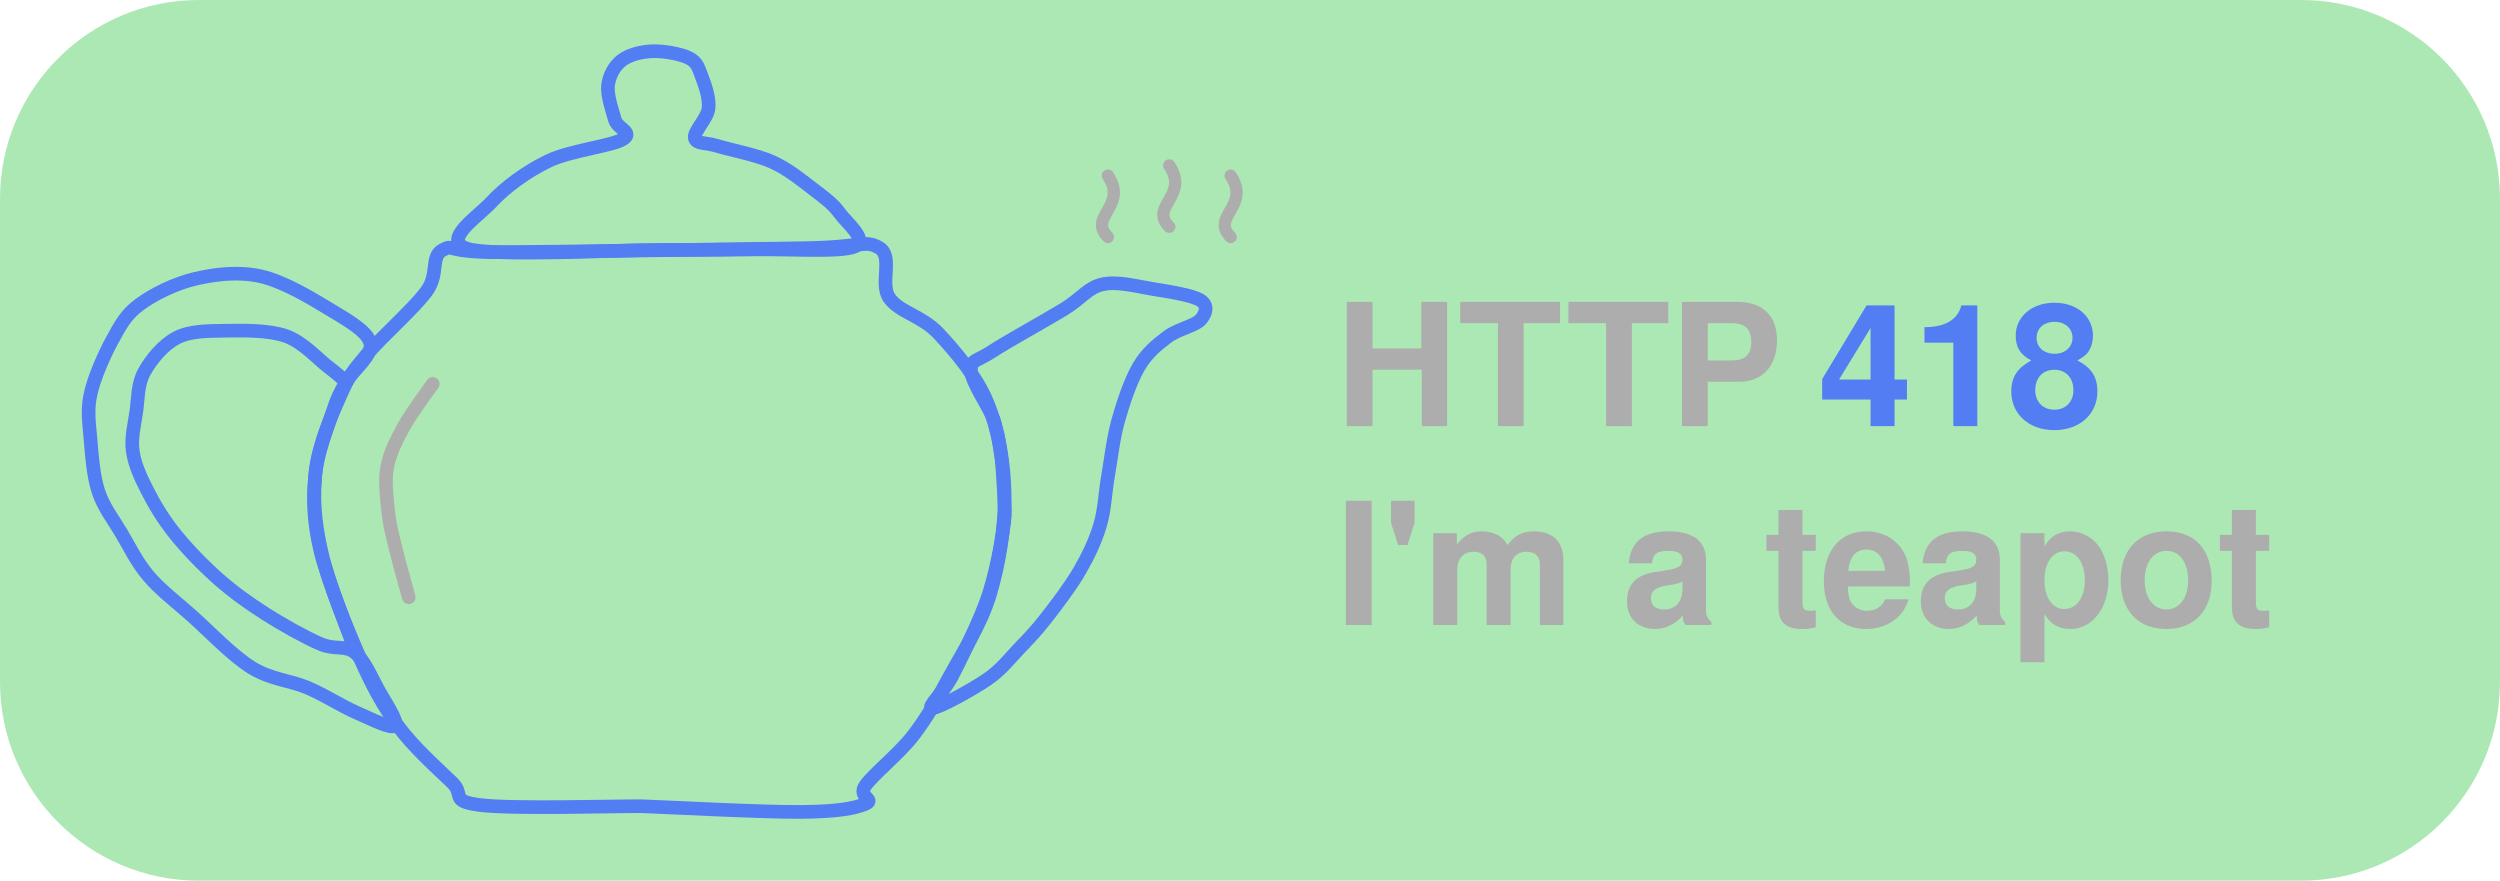
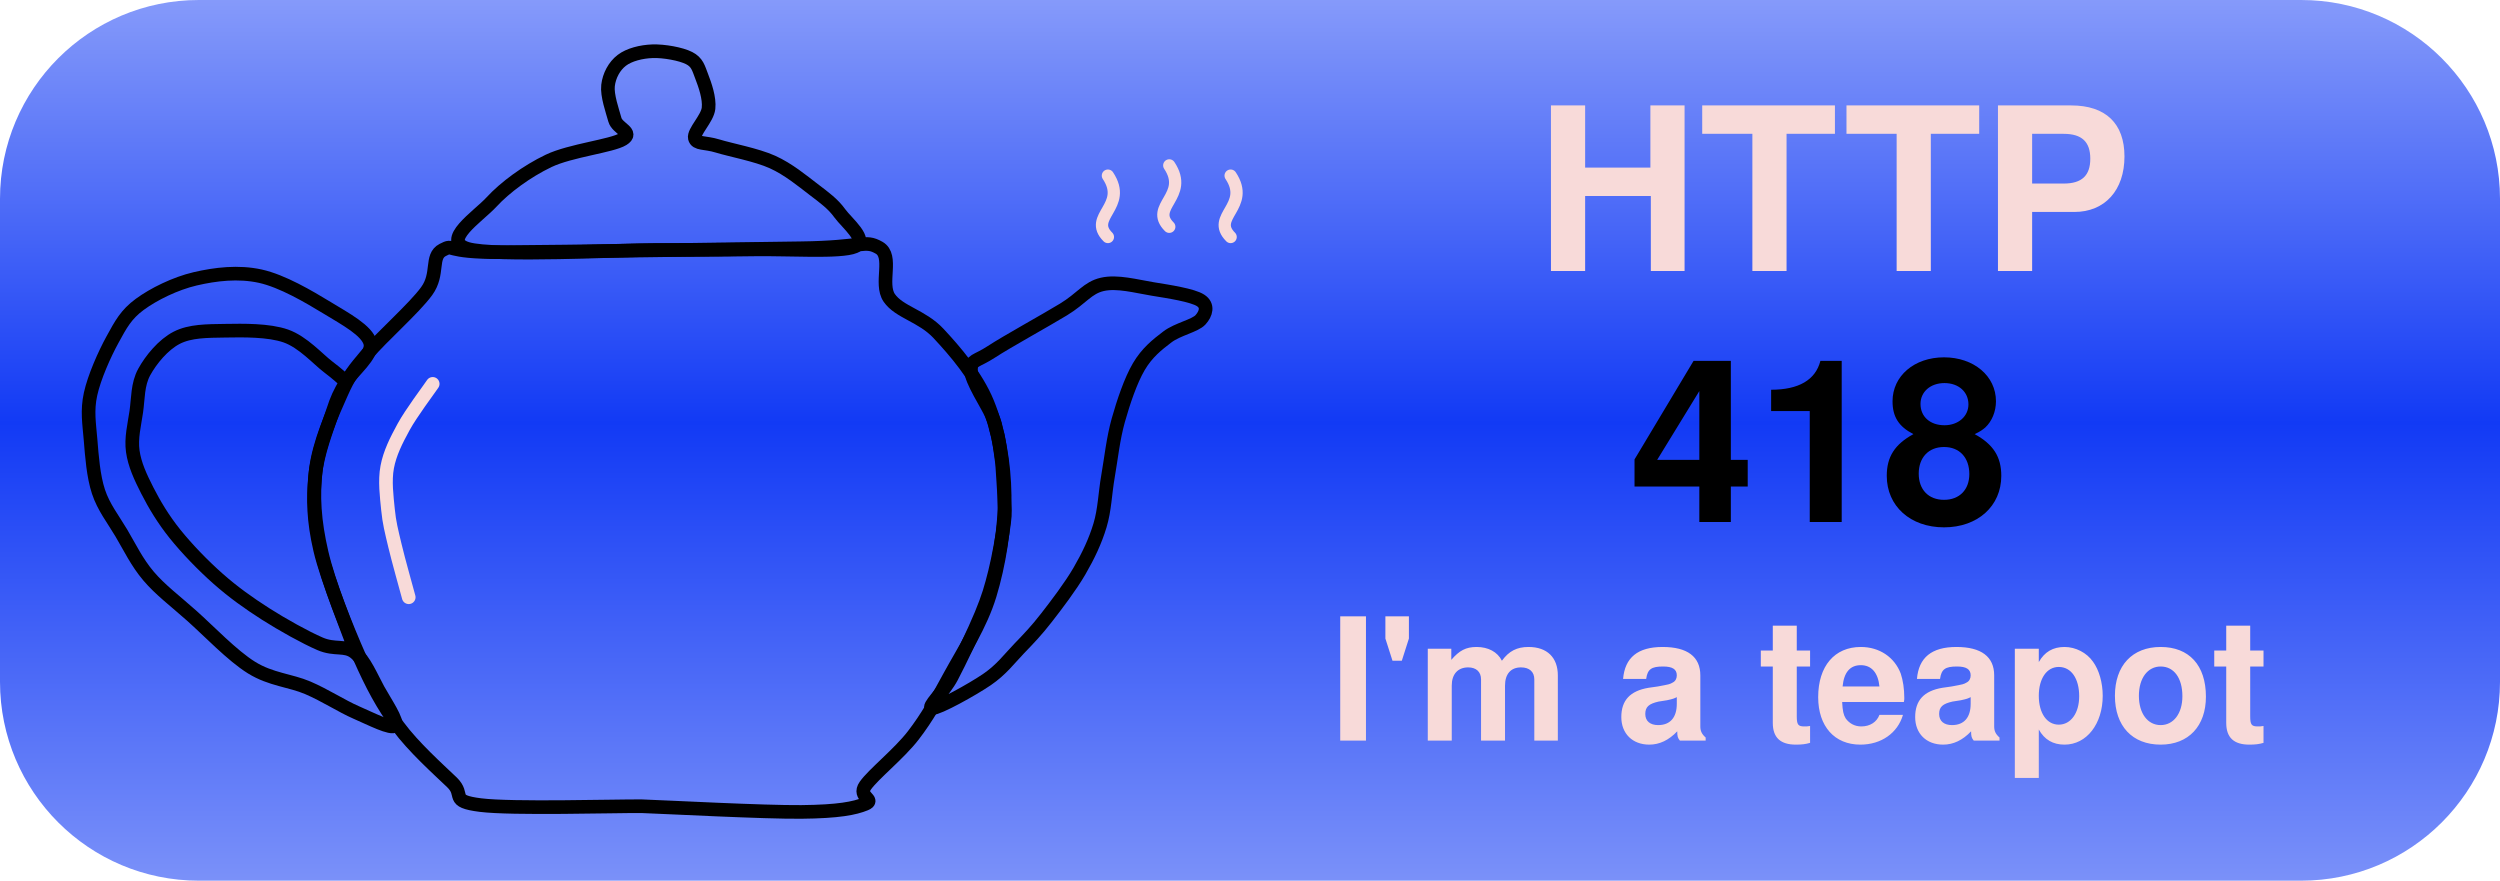
- <svg xmlns="http://www.w3.org/2000/svg" version="1.1" width="88" height="31" viewBox="0 0 88 31" id="svg17">
-   <defs id="defs17" />
-   <rect x="0" y="0" width="88" height="31" fill="#e5e5e5" rx="7" id="rect1" style="fill:#ace8b4;fill-opacity:1" />
+ <svg xmlns="http://www.w3.org/2000/svg" xmlns:xlink="http://www.w3.org/1999/xlink" version="1.1" width="88" height="31" viewBox="0 0 88 31" id="svg17">
+   <defs id="defs17">
+     <linearGradient id="linearGradient2">
+       <stop style="stop-color:#ffffff;stop-opacity:1;" offset="0.091" id="stop2" />
+       <stop style="stop-color:#123af5;stop-opacity:1;" offset="0.507" id="stop9" />
+       <stop style="stop-color:#ffffff;stop-opacity:1;" offset="0.855" id="stop3" />
+     </linearGradient>
+     <linearGradient xlink:href="#linearGradient2" id="linearGradient3" x1="44" y1="59.5" x2="44" y2="-28.5" gradientUnits="userSpaceOnUse" />
+   </defs>
+   <rect x="0" y="0" width="88" height="31" fill="#e5e5e5" rx="7" id="rect1" style="fill:url(#linearGradient3);fill-opacity:1" />
  <g transform="matrix(0.06,0,0,0.06,2.51833,1.2022)" id="g15">
-     <g transform="matrix(6,0,0,6,500,65)" id="g4">
-       <g fill="none" stroke="#adadad" stroke-width="1.2" stroke-linecap="round" stroke-linejoin="round" id="g3">
-         <path d="M 18,9 C 16,7 20,6 18,3" id="path1" />
-         <path d="M 24,8 C 22,6 26,5 24,2" id="path2" />
-         <path d="M 30,9 C 28,7 32,6 30,3" id="path3" />
+     <g transform="matrix(6,0,0,6,500,65)" id="g4" style="stroke:#f8dad9;stroke-opacity:1">
+       <g fill="none" stroke="#adadad" stroke-width="1.2" stroke-linecap="round" stroke-linejoin="round" id="g3" style="stroke:#f8dad9;stroke-opacity:1">
+         <path d="M 18,9 C 16,7 20,6 18,3" id="path1" style="stroke:#f8dad9;stroke-opacity:1" />
+         <path d="M 24,8 C 22,6 26,5 24,2" id="path2" style="stroke:#f8dad9;stroke-opacity:1" />
+         <path d="M 30,9 C 28,7 32,6 30,3" id="path3" style="stroke:#f8dad9;stroke-opacity:1" />
      </g>
    </g>
-     <g stroke-linecap="round" id="g6">
-       <g transform="translate(334.3378,452.9448)" id="g5">
-         <path d="m 0,0 c -15.75,-0.11 -75.94,1.68 -94.48,-0.67 -18.54,-2.35 -8.71,-5.7 -16.75,-13.4 -8.05,-7.71 -22.45,-20.55 -31.5,-32.84 -9.04,-12.28 -15.3,-23.9 -22.78,-40.87 -7.48,-16.98 -17.87,-42.66 -22.11,-60.98 -4.25,-18.31 -5.25,-33.39 -3.35,-48.91 1.89,-15.53 9.71,-32.95 14.74,-44.23 5.02,-11.28 7.03,-13.4 15.41,-23.45 8.38,-10.05 27.47,-26.7 34.84,-36.86 7.37,-10.16 2.06,-20.32 9.39,-24.12 7.33,-3.81 -0.44,1.47 34.59,1.3 35.04,-0.17 138.71,-1.87 175.61,-2.31 36.89,-0.44 37.13,-5.19 45.77,-0.33 8.63,4.86 0.22,21.11 6.03,29.48 5.81,8.38 19.21,10.5 28.81,20.77 9.61,10.28 22.34,25.02 28.82,40.88 6.47,15.86 9.82,35.51 10.05,54.28 0.22,18.76 -3.35,40.65 -8.71,58.29 -5.36,17.65 -15.97,33.84 -23.46,47.58 -7.48,13.74 -13.18,24.12 -21.44,34.84 -8.26,10.73 -23.45,22.79 -28.14,29.49 -4.69,6.7 6.25,8.15 0,10.72 C 125.08,1.23 115.7,3.13 93.81,3.35 71.92,3.57 15.64,0.56 0,0 m 0,0 c -15.75,-0.11 -75.94,1.68 -94.48,-0.67 -18.54,-2.35 -8.71,-5.7 -16.75,-13.4 -8.05,-7.71 -22.45,-20.55 -31.5,-32.84 -9.04,-12.28 -15.3,-23.9 -22.78,-40.87 -7.48,-16.98 -17.87,-42.66 -22.11,-60.98 -4.25,-18.31 -5.25,-33.39 -3.35,-48.91 1.89,-15.53 9.71,-32.95 14.74,-44.23 5.02,-11.28 7.03,-13.4 15.41,-23.45 8.38,-10.05 27.47,-26.7 34.84,-36.86 7.37,-10.16 2.06,-20.32 9.39,-24.12 7.33,-3.81 -0.44,1.47 34.59,1.3 35.04,-0.17 138.71,-1.87 175.61,-2.31 36.89,-0.44 37.13,-5.19 45.77,-0.33 8.63,4.86 0.22,21.11 6.03,29.48 5.81,8.38 19.21,10.5 28.81,20.77 9.61,10.28 22.34,25.02 28.82,40.88 6.47,15.86 9.82,35.51 10.05,54.28 0.22,18.76 -3.35,40.65 -8.71,58.29 -5.36,17.65 -15.97,33.84 -23.46,47.58 -7.48,13.74 -13.18,24.12 -21.44,34.84 -8.26,10.73 -23.45,22.79 -28.14,29.49 -4.69,6.7 6.25,8.15 0,10.72 C 125.08,1.23 115.7,3.13 93.81,3.35 71.92,3.57 15.64,0.56 0,0" stroke="#527df3" stroke-width="8" fill="none" id="path4" />
+     <g stroke-linecap="round" id="g6" style="stroke:#000000;stroke-opacity:1">
+       <g transform="translate(334.3378,452.9448)" id="g5" style="stroke:#000000;stroke-opacity:1">
+         <path d="m 0,0 c -15.75,-0.11 -75.94,1.68 -94.48,-0.67 -18.54,-2.35 -8.71,-5.7 -16.75,-13.4 -8.05,-7.71 -22.45,-20.55 -31.5,-32.84 -9.04,-12.28 -15.3,-23.9 -22.78,-40.87 -7.48,-16.98 -17.87,-42.66 -22.11,-60.98 -4.25,-18.31 -5.25,-33.39 -3.35,-48.91 1.89,-15.53 9.71,-32.95 14.74,-44.23 5.02,-11.28 7.03,-13.4 15.41,-23.45 8.38,-10.05 27.47,-26.7 34.84,-36.86 7.37,-10.16 2.06,-20.32 9.39,-24.12 7.33,-3.81 -0.44,1.47 34.59,1.3 35.04,-0.17 138.71,-1.87 175.61,-2.31 36.89,-0.44 37.13,-5.19 45.77,-0.33 8.63,4.86 0.22,21.11 6.03,29.48 5.81,8.38 19.21,10.5 28.81,20.77 9.61,10.28 22.34,25.02 28.82,40.88 6.47,15.86 9.82,35.51 10.05,54.28 0.22,18.76 -3.35,40.65 -8.71,58.29 -5.36,17.65 -15.97,33.84 -23.46,47.58 -7.48,13.74 -13.18,24.12 -21.44,34.84 -8.26,10.73 -23.45,22.79 -28.14,29.49 -4.69,6.7 6.25,8.15 0,10.72 C 125.08,1.23 115.7,3.13 93.81,3.35 71.92,3.57 15.64,0.56 0,0 m 0,0 c -15.75,-0.11 -75.94,1.68 -94.48,-0.67 -18.54,-2.35 -8.71,-5.7 -16.75,-13.4 -8.05,-7.71 -22.45,-20.55 -31.5,-32.84 -9.04,-12.28 -15.3,-23.9 -22.78,-40.87 -7.48,-16.98 -17.87,-42.66 -22.11,-60.98 -4.25,-18.31 -5.25,-33.39 -3.35,-48.91 1.89,-15.53 9.71,-32.95 14.74,-44.23 5.02,-11.28 7.03,-13.4 15.41,-23.45 8.38,-10.05 27.47,-26.7 34.84,-36.86 7.37,-10.16 2.06,-20.32 9.39,-24.12 7.33,-3.81 -0.44,1.47 34.59,1.3 35.04,-0.17 138.71,-1.87 175.61,-2.31 36.89,-0.44 37.13,-5.19 45.77,-0.33 8.63,4.86 0.22,21.11 6.03,29.48 5.81,8.38 19.21,10.5 28.81,20.77 9.61,10.28 22.34,25.02 28.82,40.88 6.47,15.86 9.82,35.51 10.05,54.28 0.22,18.76 -3.35,40.65 -8.71,58.29 -5.36,17.65 -15.97,33.84 -23.46,47.58 -7.48,13.74 -13.18,24.12 -21.44,34.84 -8.26,10.73 -23.45,22.79 -28.14,29.49 -4.69,6.7 6.25,8.15 0,10.72 C 125.08,1.23 115.7,3.13 93.81,3.35 71.92,3.57 15.64,0.56 0,0" stroke="#527df3" stroke-width="8" fill="none" id="path4" style="stroke:#000000;stroke-opacity:1" />
      </g>
    </g>
-     <g stroke-linecap="round" id="g8">
-       <g transform="translate(341.5408,126.6136)" id="g7">
-         <path d="m 0,0 c -18.2,-0.11 -93.37,4.02 -109.22,-0.67 -15.86,-4.69 6.14,-18.87 14.07,-27.47 7.93,-8.6 20.66,-17.98 33.5,-24.13 12.85,-6.14 37.08,-8.71 43.56,-12.73 6.48,-4.02 -3.24,-6.14 -4.69,-11.39 -1.45,-5.25 -4.69,-14.29 -4.02,-20.1 0.67,-5.81 3.68,-11.39 8.04,-14.74 4.35,-3.35 11.5,-5.14 18.09,-5.36 6.59,-0.23 16.64,1.56 21.44,4.02 4.8,2.45 5.47,5.8 7.37,10.72 1.9,4.91 4.69,12.73 4.02,18.76 -0.67,6.03 -8.93,13.74 -8.04,17.42 0.9,3.69 5.81,2.35 13.4,4.69 7.6,2.35 22.79,5.14 32.17,9.38 9.38,4.25 17.53,11.06 24.12,16.09 6.59,5.02 11.39,8.48 15.41,14.07 4.02,5.58 17.06,15.91 8.71,19.43 -8.34,3.52 -39.15,1.35 -58.8,1.68 C 39.47,0.01 9.85,-0.05 0,0 m 0,0 c -18.2,-0.11 -93.37,4.02 -109.22,-0.67 -15.86,-4.69 6.14,-18.87 14.07,-27.47 7.93,-8.6 20.66,-17.98 33.5,-24.13 12.85,-6.14 37.08,-8.71 43.56,-12.73 6.48,-4.02 -3.24,-6.14 -4.69,-11.39 -1.45,-5.25 -4.69,-14.29 -4.02,-20.1 0.67,-5.81 3.68,-11.39 8.04,-14.74 4.35,-3.35 11.5,-5.14 18.09,-5.36 6.59,-0.23 16.64,1.56 21.44,4.02 4.8,2.45 5.47,5.8 7.37,10.72 1.9,4.91 4.69,12.73 4.02,18.76 -0.67,6.03 -8.93,13.74 -8.04,17.42 0.9,3.69 5.81,2.35 13.4,4.69 7.6,2.35 22.79,5.14 32.17,9.38 9.38,4.25 17.53,11.06 24.12,16.09 6.59,5.02 11.39,8.48 15.41,14.07 4.02,5.58 17.06,15.91 8.71,19.43 -8.34,3.52 -39.15,1.35 -58.8,1.68 C 39.47,0.01 9.85,-0.05 0,0" stroke="#527df3" stroke-width="8" fill="none" id="path6" />
+     <g stroke-linecap="round" id="g8" style="stroke:#000000;stroke-opacity:1">
+       <g transform="translate(341.5408,126.6136)" id="g7" style="stroke:#000000;stroke-opacity:1">
+         <path d="m 0,0 c -18.2,-0.11 -93.37,4.02 -109.22,-0.67 -15.86,-4.69 6.14,-18.87 14.07,-27.47 7.93,-8.6 20.66,-17.98 33.5,-24.13 12.85,-6.14 37.08,-8.71 43.56,-12.73 6.48,-4.02 -3.24,-6.14 -4.69,-11.39 -1.45,-5.25 -4.69,-14.29 -4.02,-20.1 0.67,-5.81 3.68,-11.39 8.04,-14.74 4.35,-3.35 11.5,-5.14 18.09,-5.36 6.59,-0.23 16.64,1.56 21.44,4.02 4.8,2.45 5.47,5.8 7.37,10.72 1.9,4.91 4.69,12.73 4.02,18.76 -0.67,6.03 -8.93,13.74 -8.04,17.42 0.9,3.69 5.81,2.35 13.4,4.69 7.6,2.35 22.79,5.14 32.17,9.38 9.38,4.25 17.53,11.06 24.12,16.09 6.59,5.02 11.39,8.48 15.41,14.07 4.02,5.58 17.06,15.91 8.71,19.43 -8.34,3.52 -39.15,1.35 -58.8,1.68 C 39.47,0.01 9.85,-0.05 0,0 m 0,0 c -18.2,-0.11 -93.37,4.02 -109.22,-0.67 -15.86,-4.69 6.14,-18.87 14.07,-27.47 7.93,-8.6 20.66,-17.98 33.5,-24.13 12.85,-6.14 37.08,-8.71 43.56,-12.73 6.48,-4.02 -3.24,-6.14 -4.69,-11.39 -1.45,-5.25 -4.69,-14.29 -4.02,-20.1 0.67,-5.81 3.68,-11.39 8.04,-14.74 4.35,-3.35 11.5,-5.14 18.09,-5.36 6.59,-0.23 16.64,1.56 21.44,4.02 4.8,2.45 5.47,5.8 7.37,10.72 1.9,4.91 4.69,12.73 4.02,18.76 -0.67,6.03 -8.93,13.74 -8.04,17.42 0.9,3.69 5.81,2.35 13.4,4.69 7.6,2.35 22.79,5.14 32.17,9.38 9.38,4.25 17.53,11.06 24.12,16.09 6.59,5.02 11.39,8.48 15.41,14.07 4.02,5.58 17.06,15.91 8.71,19.43 -8.34,3.52 -39.15,1.35 -58.8,1.68 C 39.47,0.01 9.85,-0.05 0,0" stroke="#527df3" stroke-width="8" fill="none" id="path6" style="stroke:#000000;stroke-opacity:1" />
      </g>
    </g>
-     <g stroke-linecap="round" id="g10">
-       <g transform="translate(545.9379,251.9857)" id="g9">
-         <path d="m 0,0 c -0.3,-2.13 -1.22,-9.45 -1.79,-12.79 -0.57,-3.34 -0.88,-4.56 -1.62,-7.23 -0.74,-2.67 -0.34,-2.96 -2.82,-8.78 -2.48,-5.82 -12.06,-19.99 -12.06,-26.14 0,-6.14 3.02,-4.8 12.06,-10.72 9.05,-5.92 31.38,-18.2 42.22,-24.79 10.83,-6.59 14.07,-12.73 22.78,-14.74 8.71,-2.01 19.88,1.11 29.48,2.68 9.61,1.56 23.46,3.68 28.15,6.7 4.69,3.01 3.24,7.82 0,11.39 -3.24,3.57 -13.4,5.47 -19.43,10.05 -6.04,4.58 -11.95,9.27 -16.76,17.42 -4.8,8.16 -9.04,20.78 -12.06,31.5 -3.01,10.72 -4.24,22.56 -6.03,32.83 -1.79,10.28 -1.9,19.55 -4.69,28.82 -2.79,9.26 -6.81,17.75 -12.06,26.8 -5.25,9.04 -13.52,19.88 -19.43,27.47 -5.91,7.6 -10.23,12.06 -16.04,18.09 -5.8,6.04 -10.31,12.29 -18.81,18.1 -8.49,5.8 -28.72,17.01 -32.16,16.75 -3.45,-0.26 6.68,-9.14 11.49,-18.3 4.8,-9.16 13.09,-26.41 17.32,-36.65 C -8.03,78.22 -6.45,72.6 -4.22,63.67 -1.98,54.73 0.23,41.93 1.14,34.85 2.06,27.78 1.47,27.02 1.28,21.21 1.09,15.41 0.21,3.54 0,0 m 0,0 c -0.3,-2.13 -1.22,-9.45 -1.79,-12.79 -0.57,-3.34 -0.88,-4.56 -1.62,-7.23 -0.74,-2.67 -0.34,-2.96 -2.82,-8.78 -2.48,-5.82 -12.06,-19.99 -12.06,-26.14 0,-6.14 3.02,-4.8 12.06,-10.72 9.05,-5.92 31.38,-18.2 42.22,-24.79 10.83,-6.59 14.07,-12.73 22.78,-14.74 8.71,-2.01 19.88,1.11 29.48,2.68 9.61,1.56 23.46,3.68 28.15,6.7 4.69,3.01 3.24,7.82 0,11.39 -3.24,3.57 -13.4,5.47 -19.43,10.05 -6.04,4.58 -11.95,9.27 -16.76,17.42 -4.8,8.16 -9.04,20.78 -12.06,31.5 -3.01,10.72 -4.24,22.56 -6.03,32.83 -1.79,10.28 -1.9,19.55 -4.69,28.82 -2.79,9.26 -6.81,17.75 -12.06,26.8 -5.25,9.04 -13.52,19.88 -19.43,27.47 -5.91,7.6 -10.23,12.06 -16.04,18.09 -5.8,6.04 -10.31,12.29 -18.81,18.1 -8.49,5.8 -28.72,17.01 -32.16,16.75 -3.45,-0.26 6.68,-9.14 11.49,-18.3 4.8,-9.16 13.09,-26.41 17.32,-36.65 C -8.03,78.22 -6.45,72.6 -4.22,63.67 -1.98,54.73 0.23,41.93 1.14,34.85 2.06,27.78 1.47,27.02 1.28,21.21 1.09,15.41 0.21,3.54 0,0" stroke="#527df3" stroke-width="8" fill="none" id="path8" />
+     <g stroke-linecap="round" id="g10" style="stroke:#000000;stroke-opacity:1">
+       <g transform="translate(545.9379,251.9857)" id="g9" style="stroke:#000000;stroke-opacity:1">
+         <path d="m 0,0 c -0.3,-2.13 -1.22,-9.45 -1.79,-12.79 -0.57,-3.34 -0.88,-4.56 -1.62,-7.23 -0.74,-2.67 -0.34,-2.96 -2.82,-8.78 -2.48,-5.82 -12.06,-19.99 -12.06,-26.14 0,-6.14 3.02,-4.8 12.06,-10.72 9.05,-5.92 31.38,-18.2 42.22,-24.79 10.83,-6.59 14.07,-12.73 22.78,-14.74 8.71,-2.01 19.88,1.11 29.48,2.68 9.61,1.56 23.46,3.68 28.15,6.7 4.69,3.01 3.24,7.82 0,11.39 -3.24,3.57 -13.4,5.47 -19.43,10.05 -6.04,4.58 -11.95,9.27 -16.76,17.42 -4.8,8.16 -9.04,20.78 -12.06,31.5 -3.01,10.72 -4.24,22.56 -6.03,32.83 -1.79,10.28 -1.9,19.55 -4.69,28.82 -2.79,9.26 -6.81,17.75 -12.06,26.8 -5.25,9.04 -13.52,19.88 -19.43,27.47 -5.91,7.6 -10.23,12.06 -16.04,18.09 -5.8,6.04 -10.31,12.29 -18.81,18.1 -8.49,5.8 -28.72,17.01 -32.16,16.75 -3.45,-0.26 6.68,-9.14 11.49,-18.3 4.8,-9.16 13.09,-26.41 17.32,-36.65 C -8.03,78.22 -6.45,72.6 -4.22,63.67 -1.98,54.73 0.23,41.93 1.14,34.85 2.06,27.78 1.47,27.02 1.28,21.21 1.09,15.41 0.21,3.54 0,0 m 0,0 c -0.3,-2.13 -1.22,-9.45 -1.79,-12.79 -0.57,-3.34 -0.88,-4.56 -1.62,-7.23 -0.74,-2.67 -0.34,-2.96 -2.82,-8.78 -2.48,-5.82 -12.06,-19.99 -12.06,-26.14 0,-6.14 3.02,-4.8 12.06,-10.72 9.05,-5.92 31.38,-18.2 42.22,-24.79 10.83,-6.59 14.07,-12.73 22.78,-14.74 8.71,-2.01 19.88,1.11 29.48,2.68 9.61,1.56 23.46,3.68 28.15,6.7 4.69,3.01 3.24,7.82 0,11.39 -3.24,3.57 -13.4,5.47 -19.43,10.05 -6.04,4.58 -11.95,9.27 -16.76,17.42 -4.8,8.16 -9.04,20.78 -12.06,31.5 -3.01,10.72 -4.24,22.56 -6.03,32.83 -1.79,10.28 -1.9,19.55 -4.69,28.82 -2.79,9.26 -6.81,17.75 -12.06,26.8 -5.25,9.04 -13.52,19.88 -19.43,27.47 -5.91,7.6 -10.23,12.06 -16.04,18.09 -5.8,6.04 -10.31,12.29 -18.81,18.1 -8.49,5.8 -28.72,17.01 -32.16,16.75 -3.45,-0.26 6.68,-9.14 11.49,-18.3 4.8,-9.16 13.09,-26.41 17.32,-36.65 C -8.03,78.22 -6.45,72.6 -4.22,63.67 -1.98,54.73 0.23,41.93 1.14,34.85 2.06,27.78 1.47,27.02 1.28,21.21 1.09,15.41 0.21,3.54 0,0" stroke="#527df3" stroke-width="8" fill="none" id="path8" style="stroke:#000000;stroke-opacity:1" />
      </g>
    </g>
-     <g stroke-linecap="round" id="g12">
-       <g transform="translate(166.9566,363.2272)" id="g11">
-         <path d="m 0,0 c -3.52,-10.13 -17.11,-43.45 -21.12,-60.75 -4.02,-17.31 -4.17,-29.66 -2.96,-43.07 1.2,-13.42 7.19,-28.27 10.18,-37.43 2.99,-9.17 4.04,-10.75 7.74,-17.55 3.7,-6.79 16.26,-15.91 14.45,-23.22 -1.81,-7.31 -14.53,-14.1 -25.28,-20.64 -10.76,-6.54 -26.32,-15.74 -39.22,-18.58 -12.9,-2.84 -26.41,-1.2 -38.19,1.55 -11.78,2.75 -24.42,9.03 -32.51,14.97 -8.08,5.93 -11.18,11.86 -15.99,20.64 -4.82,8.77 -10.75,22.19 -12.9,31.99 -2.15,9.8 -0.78,17.29 0,26.83 0.77,9.55 1.63,21.33 4.64,30.45 3.01,9.11 8.51,15.99 13.42,24.25 4.9,8.26 9.11,17.2 15.99,25.29 6.88,8.08 15.23,14.27 25.29,23.22 10.06,8.94 23.73,23.39 35.09,30.44 11.35,7.05 22.79,7.48 33.02,11.87 10.24,4.39 19.86,10.75 28.38,14.45 8.53,3.7 20.63,9.98 22.78,7.74 2.15,-2.24 -5.94,-14 -9.88,-21.16 C 9,14.13 4.85,3.96 -0.83,-0.52 -6.5,-4.99 -12.41,-1.78 -21.12,-5.54 c -8.72,-3.76 -22.02,-11.18 -32,-17.54 -9.97,-6.37 -19,-12.82 -27.86,-20.65 -8.86,-7.82 -18.37,-17.7 -25.29,-26.31 -6.91,-8.62 -12.07,-17.29 -16.2,-25.38 -4.13,-8.08 -7.48,-15.4 -8.57,-23.13 -1.08,-7.72 0.95,-15.48 2.07,-23.22 1.12,-7.74 0.69,-16 4.64,-23.22 3.96,-7.23 11.18,-16.08 19.1,-20.13 7.91,-4.04 17.71,-3.95 28.38,-4.12 10.66,-0.18 25.54,-0.43 35.6,3.09 10.06,3.53 18.95,13.65 24.77,18.06 5.82,4.41 8.45,7.01 10.14,8.41 M 0,0 c -3.52,-10.13 -17.11,-43.45 -21.12,-60.75 -4.02,-17.31 -4.17,-29.66 -2.96,-43.07 1.2,-13.42 7.19,-28.27 10.18,-37.43 2.99,-9.17 4.04,-10.75 7.74,-17.55 3.7,-6.79 16.26,-15.91 14.45,-23.22 -1.81,-7.31 -14.53,-14.1 -25.28,-20.64 -10.76,-6.54 -26.32,-15.74 -39.22,-18.58 -12.9,-2.84 -26.41,-1.2 -38.19,1.55 -11.78,2.75 -24.42,9.03 -32.51,14.97 -8.08,5.93 -11.18,11.86 -15.99,20.64 -4.82,8.77 -10.75,22.19 -12.9,31.99 -2.15,9.8 -0.78,17.29 0,26.83 0.77,9.55 1.63,21.33 4.64,30.45 3.01,9.11 8.51,15.99 13.42,24.25 4.9,8.26 9.11,17.2 15.99,25.29 6.88,8.08 15.23,14.27 25.29,23.22 10.06,8.94 23.73,23.39 35.09,30.44 11.35,7.05 22.79,7.48 33.02,11.87 10.24,4.39 19.86,10.75 28.38,14.45 8.53,3.7 20.63,9.98 22.78,7.74 2.15,-2.24 -5.94,-14 -9.88,-21.16 C 9,14.13 4.85,3.96 -0.83,-0.52 -6.5,-4.99 -12.41,-1.78 -21.12,-5.54 c -8.72,-3.76 -22.02,-11.18 -32,-17.54 -9.97,-6.37 -19,-12.82 -27.86,-20.65 -8.86,-7.82 -18.37,-17.7 -25.29,-26.31 -6.91,-8.62 -12.07,-17.29 -16.2,-25.38 -4.13,-8.08 -7.48,-15.4 -8.57,-23.13 -1.08,-7.72 0.95,-15.48 2.07,-23.22 1.12,-7.74 0.69,-16 4.64,-23.22 3.96,-7.23 11.18,-16.08 19.1,-20.13 7.91,-4.04 17.71,-3.95 28.38,-4.12 10.66,-0.18 25.54,-0.43 35.6,3.09 10.06,3.53 18.95,13.65 24.77,18.06 5.82,4.41 8.45,7.01 10.14,8.41" stroke="#527df3" stroke-width="8" fill="none" id="path10" />
+     <g stroke-linecap="round" id="g12" style="stroke:#000000;stroke-opacity:1">
+       <g transform="translate(166.9566,363.2272)" id="g11" style="stroke:#000000;stroke-opacity:1">
+         <path d="m 0,0 c -3.52,-10.13 -17.11,-43.45 -21.12,-60.75 -4.02,-17.31 -4.17,-29.66 -2.96,-43.07 1.2,-13.42 7.19,-28.27 10.18,-37.43 2.99,-9.17 4.04,-10.75 7.74,-17.55 3.7,-6.79 16.26,-15.91 14.45,-23.22 -1.81,-7.31 -14.53,-14.1 -25.28,-20.64 -10.76,-6.54 -26.32,-15.74 -39.22,-18.58 -12.9,-2.84 -26.41,-1.2 -38.19,1.55 -11.78,2.75 -24.42,9.03 -32.51,14.97 -8.08,5.93 -11.18,11.86 -15.99,20.64 -4.82,8.77 -10.75,22.19 -12.9,31.99 -2.15,9.8 -0.78,17.29 0,26.83 0.77,9.55 1.63,21.33 4.64,30.45 3.01,9.11 8.51,15.99 13.42,24.25 4.9,8.26 9.11,17.2 15.99,25.29 6.88,8.08 15.23,14.27 25.29,23.22 10.06,8.94 23.73,23.39 35.09,30.44 11.35,7.05 22.79,7.48 33.02,11.87 10.24,4.39 19.86,10.75 28.38,14.45 8.53,3.7 20.63,9.98 22.78,7.74 2.15,-2.24 -5.94,-14 -9.88,-21.16 C 9,14.13 4.85,3.96 -0.83,-0.52 -6.5,-4.99 -12.41,-1.78 -21.12,-5.54 c -8.72,-3.76 -22.02,-11.18 -32,-17.54 -9.97,-6.37 -19,-12.82 -27.86,-20.65 -8.86,-7.82 -18.37,-17.7 -25.29,-26.31 -6.91,-8.62 -12.07,-17.29 -16.2,-25.38 -4.13,-8.08 -7.48,-15.4 -8.57,-23.13 -1.08,-7.72 0.95,-15.48 2.07,-23.22 1.12,-7.74 0.69,-16 4.64,-23.22 3.96,-7.23 11.18,-16.08 19.1,-20.13 7.91,-4.04 17.71,-3.95 28.38,-4.12 10.66,-0.18 25.54,-0.43 35.6,3.09 10.06,3.53 18.95,13.65 24.77,18.06 5.82,4.41 8.45,7.01 10.14,8.41 M 0,0 c -3.52,-10.13 -17.11,-43.45 -21.12,-60.75 -4.02,-17.31 -4.17,-29.66 -2.96,-43.07 1.2,-13.42 7.19,-28.27 10.18,-37.43 2.99,-9.17 4.04,-10.75 7.74,-17.55 3.7,-6.79 16.26,-15.91 14.45,-23.22 -1.81,-7.31 -14.53,-14.1 -25.28,-20.64 -10.76,-6.54 -26.32,-15.74 -39.22,-18.58 -12.9,-2.84 -26.41,-1.2 -38.19,1.55 -11.78,2.75 -24.42,9.03 -32.51,14.97 -8.08,5.93 -11.18,11.86 -15.99,20.64 -4.82,8.77 -10.75,22.19 -12.9,31.99 -2.15,9.8 -0.78,17.29 0,26.83 0.77,9.55 1.63,21.33 4.64,30.45 3.01,9.11 8.51,15.99 13.42,24.25 4.9,8.26 9.11,17.2 15.99,25.29 6.88,8.08 15.23,14.27 25.29,23.22 10.06,8.94 23.73,23.39 35.09,30.44 11.35,7.05 22.79,7.48 33.02,11.87 10.24,4.39 19.86,10.75 28.38,14.45 8.53,3.7 20.63,9.98 22.78,7.74 2.15,-2.24 -5.94,-14 -9.88,-21.16 C 9,14.13 4.85,3.96 -0.83,-0.52 -6.5,-4.99 -12.41,-1.78 -21.12,-5.54 c -8.72,-3.76 -22.02,-11.18 -32,-17.54 -9.97,-6.37 -19,-12.82 -27.86,-20.65 -8.86,-7.82 -18.37,-17.7 -25.29,-26.31 -6.91,-8.62 -12.07,-17.29 -16.2,-25.38 -4.13,-8.08 -7.48,-15.4 -8.57,-23.13 -1.08,-7.72 0.95,-15.48 2.07,-23.22 1.12,-7.74 0.69,-16 4.64,-23.22 3.96,-7.23 11.18,-16.08 19.1,-20.13 7.91,-4.04 17.71,-3.95 28.38,-4.12 10.66,-0.18 25.54,-0.43 35.6,3.09 10.06,3.53 18.95,13.65 24.77,18.06 5.82,4.41 8.45,7.01 10.14,8.41" stroke="#527df3" stroke-width="8" fill="none" id="path10" style="stroke:#000000;stroke-opacity:1" />
      </g>
    </g>
-     <g stroke-linecap="round" id="g14">
-       <g transform="translate(197.8153,330.3522)" id="g13">
-         <path d="m 0,0 c -1.35,-5.07 -6.1,-21.83 -8.12,-30.4 -2.03,-8.56 -3.29,-13.31 -4.04,-20.98 -0.75,-7.66 -1.99,-16.92 -0.46,-25.02 1.53,-8.11 5.21,-15.47 9.66,-23.6 4.45,-8.13 14.19,-20.99 17.03,-25.19 M 0,0 c -1.35,-5.07 -6.1,-21.83 -8.12,-30.4 -2.03,-8.56 -3.29,-13.31 -4.04,-20.98 -0.75,-7.66 -1.99,-16.92 -0.46,-25.02 1.53,-8.11 5.21,-15.47 9.66,-23.6 4.45,-8.13 14.19,-20.99 17.03,-25.19" stroke="#adadad" stroke-width="8" fill="none" id="path12" />
+     <g stroke-linecap="round" id="g14" style="fill:none;fill-opacity:1;stroke:#f8dad9;stroke-opacity:1">
+       <g transform="translate(197.8153,330.3522)" id="g13" style="fill:none;fill-opacity:1;stroke:#f8dad9;stroke-opacity:1">
+         <path d="m 0,0 c -1.35,-5.07 -6.1,-21.83 -8.12,-30.4 -2.03,-8.56 -3.29,-13.31 -4.04,-20.98 -0.75,-7.66 -1.99,-16.92 -0.46,-25.02 1.53,-8.11 5.21,-15.47 9.66,-23.6 4.45,-8.13 14.19,-20.99 17.03,-25.19 M 0,0 c -1.35,-5.07 -6.1,-21.83 -8.12,-30.4 -2.03,-8.56 -3.29,-13.31 -4.04,-20.98 -0.75,-7.66 -1.99,-16.92 -0.46,-25.02 1.53,-8.11 5.21,-15.47 9.66,-23.6 4.45,-8.13 14.19,-20.99 17.03,-25.19" stroke="#adadad" stroke-width="8" fill="none" id="path12" style="fill:none;fill-opacity:1;stroke:#f8dad9;stroke-opacity:1" />
      </g>
    </g>
  </g>
-   <text x="47" y="15" font-family="-apple-system,'Segoe UI',Helvetica,Arial,sans-serif" font-size="6" font-weight="700" fill="#adadad" id="text15">HTTP
-     </text>
-   <text x="64" y="15" font-family="-apple-system,'Segoe UI',Helvetica,Arial,sans-serif" font-size="6" font-weight="700" fill="#527DF3" id="text16">418
-     </text>
-   <text x="47" y="22" font-family="-apple-system,'Segoe UI',Helvetica,Arial,sans-serif" font-size="6" font-weight="700" fill="#adadad" id="text17">I'm a teapot
-     </text>
+   <text x="54.048" y="9.54" font-family="'-apple-system', 'Segoe UI', Helvetica, Arial, sans-serif" font-size="6px" font-weight="700" fill="#adadad" id="text15" style="font-size:8px;fill:#f8dad9;fill-opacity:1;stroke:none;stroke-opacity:0">HTTP</text>
+   <text x="57.349" y="18.375" font-family="'-apple-system', 'Segoe UI', Helvetica, Arial, sans-serif" font-size="6px" font-weight="700" fill="#527DF3" id="text16" style="font-size:8px;fill:#000000;fill-opacity:1">418</text>
+   <text x="46.801" y="26.07" font-family="'-apple-system', 'Segoe UI', Helvetica, Arial, sans-serif" font-size="6px" font-weight="700" fill="#adadad" id="text17" style="fill:#f8dad9;fill-opacity:1">I'm a teapot</text>
</svg>
